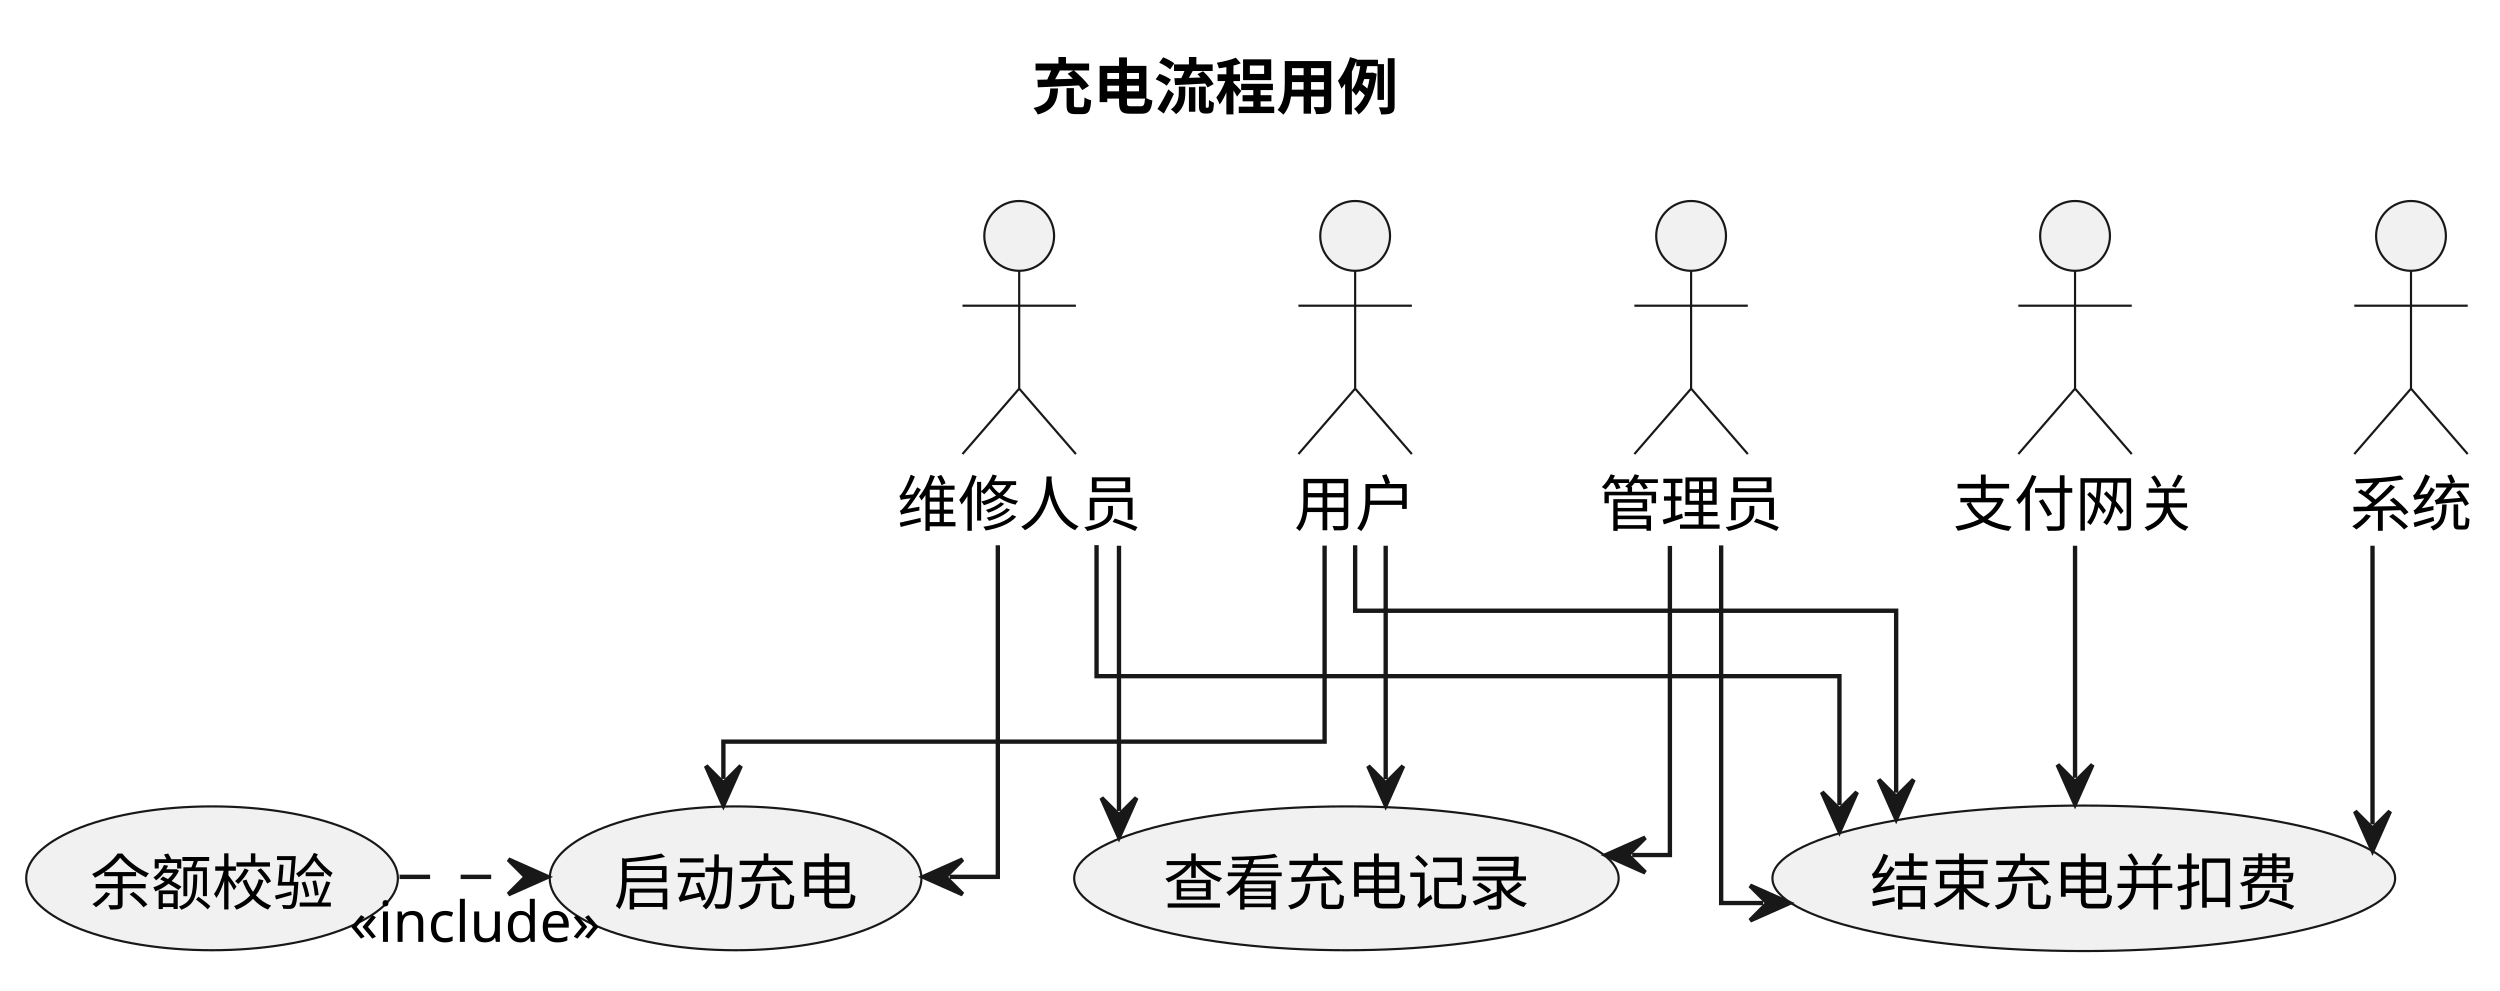
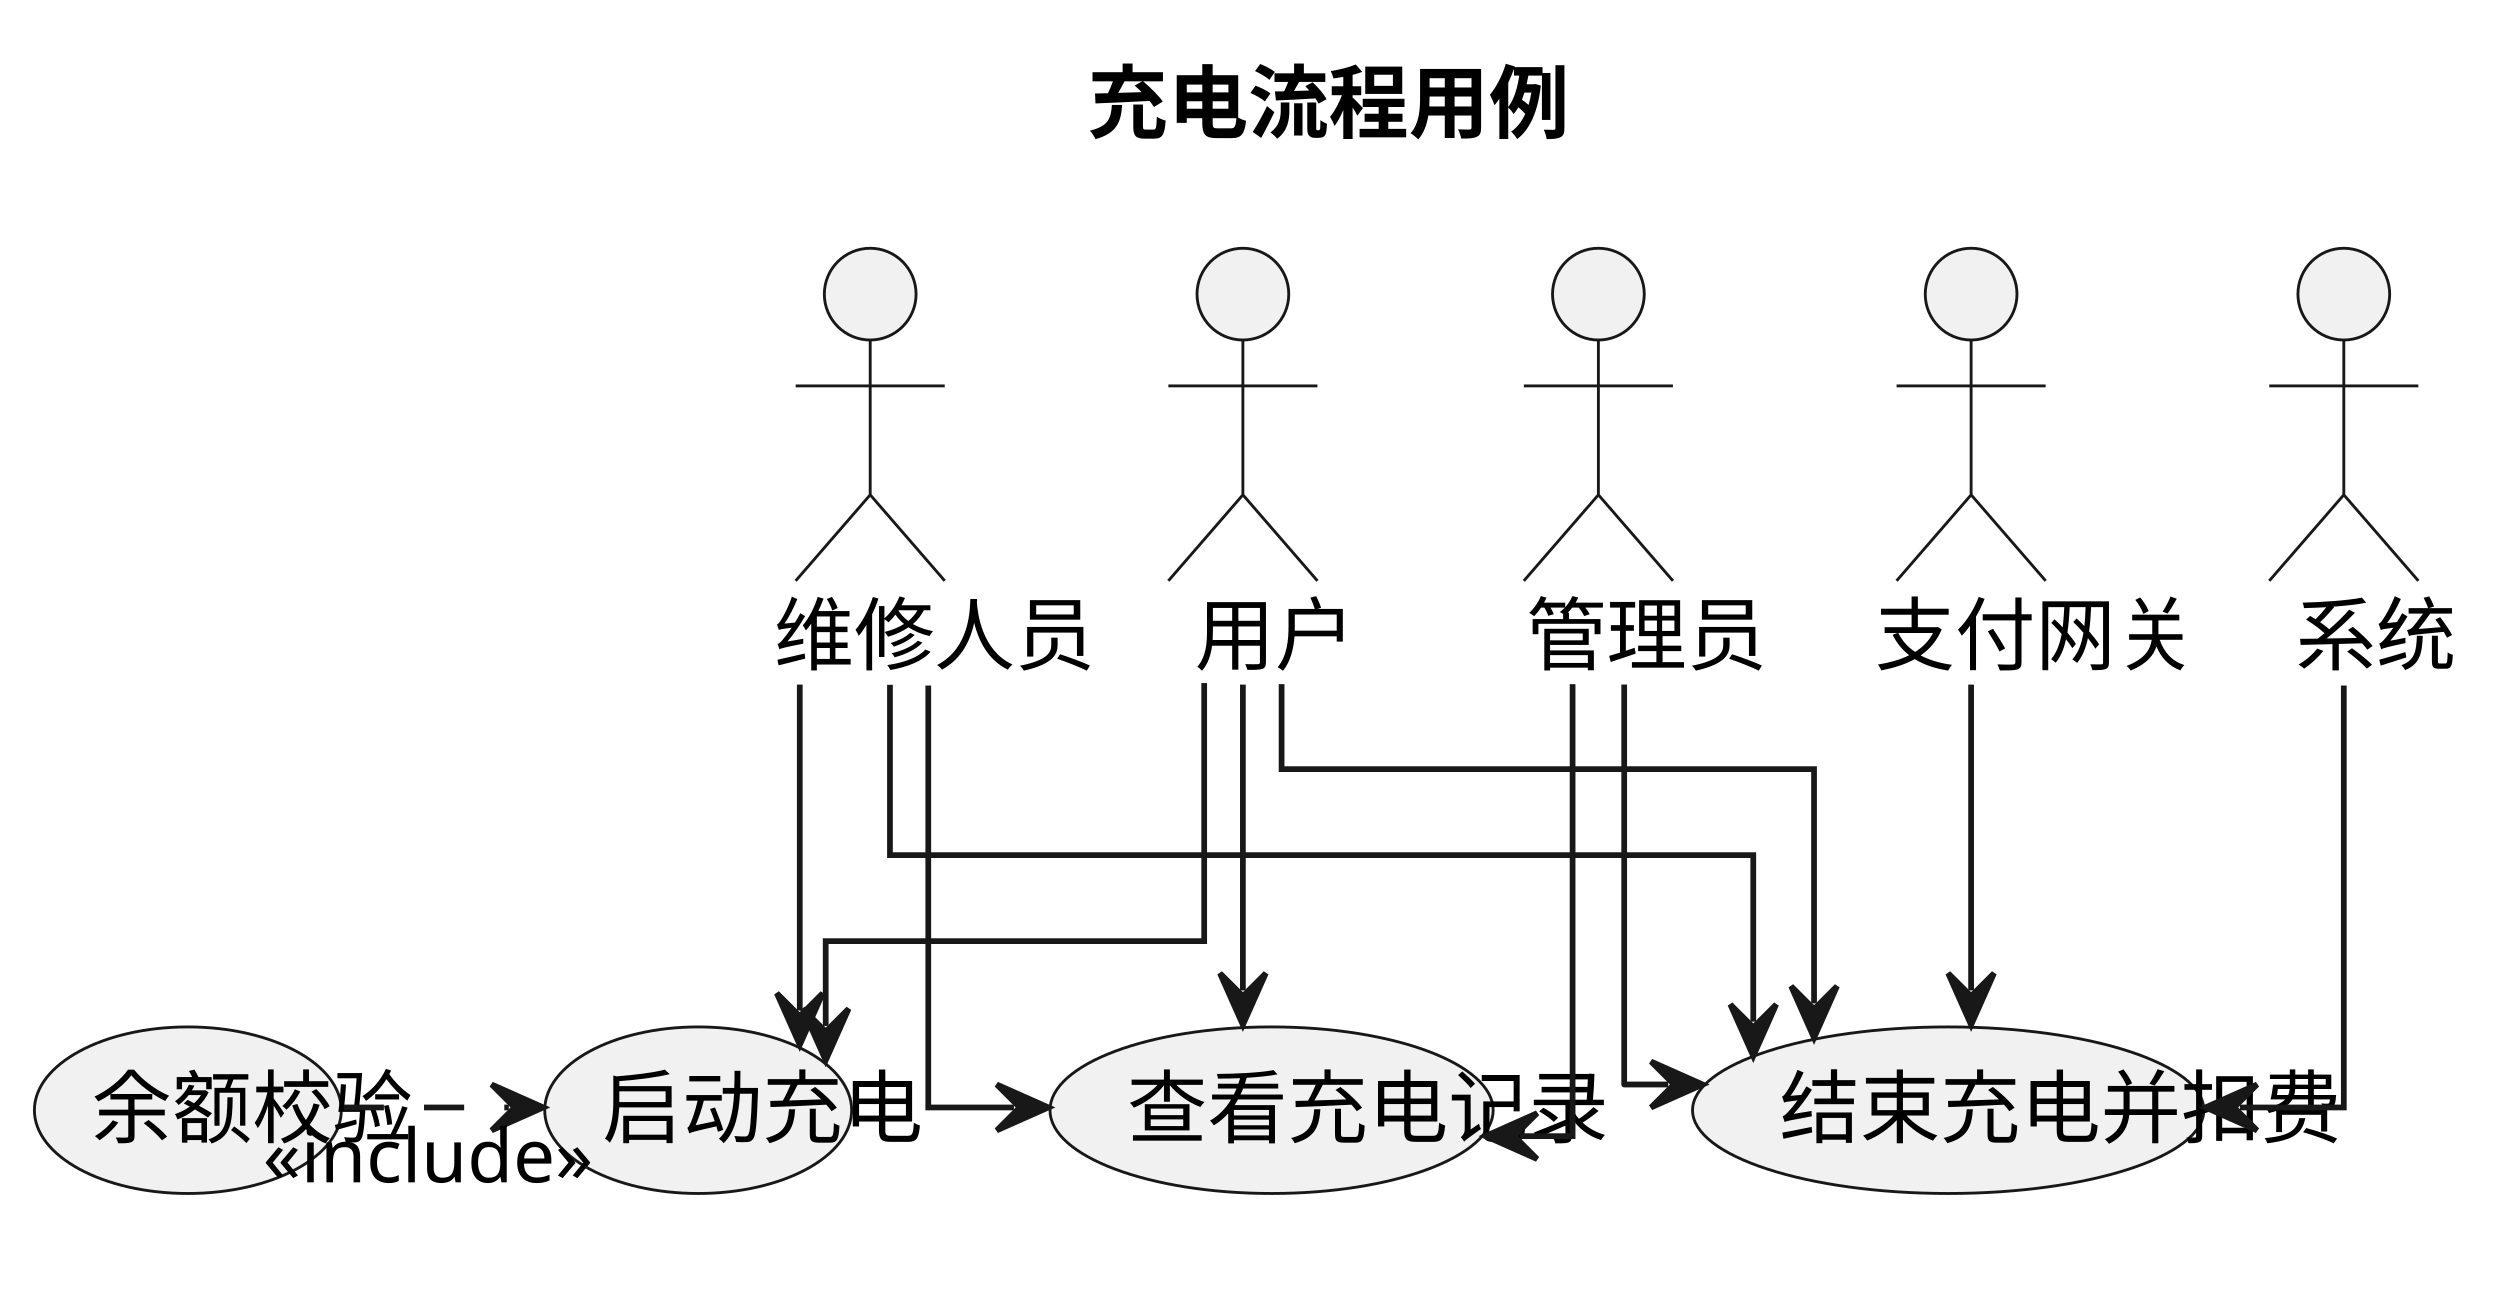
- <svg xmlns="http://www.w3.org/2000/svg" contentStyleType="text/css" data-diagram-type="DESCRIPTION" height="227px" preserveAspectRatio="none" style="width:573px;height:227px;background:#FFFFFF;" version="1.1" viewBox="0 0 573 227" width="573px" zoomAndPan="magnify">
+ <svg xmlns="http://www.w3.org/2000/svg" contentStyleType="text/css" data-diagram-type="DESCRIPTION" height="225px" preserveAspectRatio="none" style="width:436px;height:225px;background:#FFFFFF;" version="1.1" viewBox="0 0 436 225" width="436px" zoomAndPan="magnify">
  <defs />
  <g>
    <g class="title" data-source-line="1">
-       <text fill="#000000" font-family="sans-serif" font-size="14" font-weight="bold" lengthAdjust="spacing" textLength="86.625" x="236.488" y="24.966">充电流程用例</text>
+       <text fill="#000000" font-family="sans-serif" font-size="14" font-weight="700" lengthAdjust="spacing" textLength="50.408" x="189.676" y="22.995">充电流程用例</text>
    </g>
-     <g class="entity" data-entity="U" data-source-line="4" data-uid="ent0002" id="entity_U">
-       <ellipse cx="310.6" cy="54.068" fill="#F1F1F1" rx="8" ry="8" style="stroke:#181818;stroke-width:0.5;" />
-       <path d="M310.6,62.068 L310.6,89.068 M297.6,70.068 L323.6,70.068 M310.6,89.068 L297.6,104.068 M310.6,89.068 L323.6,104.068" fill="none" style="stroke:#181818;stroke-width:0.5;" />
-       <text fill="#000000" font-family="sans-serif" font-size="14" lengthAdjust="spacing" textLength="28" x="296.6" y="120.534">用户</text>
+     <g class="entity" data-qualified-name="U" data-source-line="4" id="ent0002">
+       <ellipse cx="216.76" cy="51.297" fill="#F1F1F1" rx="8" ry="8" style="stroke:#181818;stroke-width:0.5;" />
+       <path d="M216.76,59.297 L216.76,86.297 M203.76,67.297 L229.76,67.297 M216.76,86.297 L203.76,101.297 M216.76,86.297 L229.76,101.297" fill="none" style="stroke:#181818;stroke-width:0.5;" />
+       <text fill="#000000" font-family="sans-serif" font-size="14" lengthAdjust="spacing" textLength="16.803" x="208.359" y="115.792">用户</text>
    </g>
-     <g class="entity" data-entity="M" data-source-line="5" data-uid="ent0003" id="entity_M">
-       <ellipse cx="233.6" cy="54.068" fill="#F1F1F1" rx="8" ry="8" style="stroke:#181818;stroke-width:0.5;" />
-       <path d="M233.6,62.068 L233.6,89.068 M220.6,70.068 L246.6,70.068 M233.6,89.068 L220.6,104.068 M233.6,89.068 L246.6,104.068" fill="none" style="stroke:#181818;stroke-width:0.5;" />
-       <text fill="#000000" font-family="sans-serif" font-size="14" lengthAdjust="spacing" textLength="56" x="205.6" y="120.534">维修人员</text>
+     <g class="entity" data-qualified-name="M" data-source-line="5" id="ent0003">
+       <ellipse cx="151.763" cy="51.297" fill="#F1F1F1" rx="8" ry="8" style="stroke:#181818;stroke-width:0.5;" />
+       <path d="M151.763,59.297 L151.763,86.297 M138.763,67.297 L164.763,67.297 M151.763,86.297 L138.763,101.297 M151.763,86.297 L164.763,101.297" fill="none" style="stroke:#181818;stroke-width:0.5;" />
+       <text fill="#000000" font-family="sans-serif" font-size="14" lengthAdjust="spacing" textLength="33.605" x="134.96" y="115.792">维修人员</text>
    </g>
-     <g class="entity" data-entity="A" data-source-line="6" data-uid="ent0004" id="entity_A">
-       <ellipse cx="387.6" cy="54.068" fill="#F1F1F1" rx="8" ry="8" style="stroke:#181818;stroke-width:0.5;" />
-       <path d="M387.6,62.068 L387.6,89.068 M374.6,70.068 L400.6,70.068 M387.6,89.068 L374.6,104.068 M387.6,89.068 L400.6,104.068" fill="none" style="stroke:#181818;stroke-width:0.5;" />
-       <text fill="#000000" font-family="sans-serif" font-size="14" lengthAdjust="spacing" textLength="42" x="366.6" y="120.534">管理员</text>
+     <g class="entity" data-qualified-name="A" data-source-line="6" id="ent0004">
+       <ellipse cx="278.76" cy="51.297" fill="#F1F1F1" rx="8" ry="8" style="stroke:#181818;stroke-width:0.5;" />
+       <path d="M278.76,59.297 L278.76,86.297 M265.76,67.297 L291.76,67.297 M278.76,86.297 L265.76,101.297 M278.76,86.297 L291.76,101.297" fill="none" style="stroke:#181818;stroke-width:0.5;" />
+       <text fill="#000000" font-family="sans-serif" font-size="14" lengthAdjust="spacing" textLength="25.204" x="266.158" y="115.792">管理员</text>
    </g>
-     <g class="entity" data-entity="S" data-source-line="7" data-uid="ent0005" id="entity_S">
-       <ellipse cx="552.6" cy="54.068" fill="#F1F1F1" rx="8" ry="8" style="stroke:#181818;stroke-width:0.5;" />
-       <path d="M552.6,62.068 L552.6,89.068 M539.6,70.068 L565.6,70.068 M552.6,89.068 L539.6,104.068 M552.6,89.068 L565.6,104.068" fill="none" style="stroke:#181818;stroke-width:0.5;" />
-       <text fill="#000000" font-family="sans-serif" font-size="14" lengthAdjust="spacing" textLength="28" x="538.6" y="120.534">系统</text>
+     <g class="entity" data-qualified-name="S" data-source-line="7" id="ent0005">
+       <ellipse cx="408.76" cy="51.297" fill="#F1F1F1" rx="8" ry="8" style="stroke:#181818;stroke-width:0.5;" />
+       <path d="M408.76,59.297 L408.76,86.297 M395.76,67.297 L421.76,67.297 M408.76,86.297 L395.76,101.297 M408.76,86.297 L421.76,101.297" fill="none" style="stroke:#181818;stroke-width:0.5;" />
+       <text fill="#000000" font-family="sans-serif" font-size="14" lengthAdjust="spacing" textLength="16.803" x="400.359" y="115.792">系统</text>
    </g>
-     <g class="entity" data-entity="P" data-source-line="8" data-uid="ent0006" id="entity_P">
-       <ellipse cx="475.6" cy="54.068" fill="#F1F1F1" rx="8" ry="8" style="stroke:#181818;stroke-width:0.5;" />
-       <path d="M475.6,62.068 L475.6,89.068 M462.6,70.068 L488.6,70.068 M475.6,89.068 L462.6,104.068 M475.6,89.068 L488.6,104.068" fill="none" style="stroke:#181818;stroke-width:0.5;" />
-       <text fill="#000000" font-family="sans-serif" font-size="14" lengthAdjust="spacing" textLength="56" x="447.6" y="120.534">支付网关</text>
+     <g class="entity" data-qualified-name="P" data-source-line="8" id="ent0006">
+       <ellipse cx="343.763" cy="51.297" fill="#F1F1F1" rx="8" ry="8" style="stroke:#181818;stroke-width:0.5;" />
+       <path d="M343.763,59.297 L343.763,86.297 M330.763,67.297 L356.763,67.297 M343.763,86.297 L330.763,101.297 M343.763,86.297 L356.763,101.297" fill="none" style="stroke:#181818;stroke-width:0.5;" />
+       <text fill="#000000" font-family="sans-serif" font-size="14" lengthAdjust="spacing" textLength="33.605" x="326.96" y="115.792">支付网关</text>
    </g>
-     <g class="entity" data-entity="...." data-source-line="10" data-uid="ent0007" id="entity_....">
-       <ellipse cx="168.598" cy="201.311" fill="#F1F1F1" rx="42.598" ry="16.483" style="stroke:#181818;stroke-width:0.5;" />
-       <text fill="#000000" font-family="sans-serif" font-size="14" lengthAdjust="spacing" textLength="56" x="140.598" y="207.345">启动充电</text>
+     <g class="entity" data-qualified-name="...." data-source-line="10" id="ent0007">
+       <ellipse cx="121.763" cy="193.62" fill="#F1F1F1" rx="26.763" ry="14.524" style="stroke:#181818;stroke-width:0.5;" />
+       <text fill="#000000" font-family="sans-serif" font-size="14" lengthAdjust="spacing" textLength="33.605" x="104.96" y="198.269">启动充电</text>
    </g>
-     <g class="entity" data-entity="...." data-source-line="11" data-uid="ent0008" id="entity_....">
-       <ellipse cx="48.598" cy="201.311" fill="#F1F1F1" rx="42.598" ry="16.483" style="stroke:#181818;stroke-width:0.5;" />
-       <text fill="#000000" font-family="sans-serif" font-size="14" lengthAdjust="spacing" textLength="56" x="20.598" y="207.345">余额校验</text>
+     <g class="entity" data-qualified-name="...." data-source-line="11" id="ent0008">
+       <ellipse cx="32.763" cy="193.62" fill="#F1F1F1" rx="26.763" ry="14.524" style="stroke:#181818;stroke-width:0.5;" />
+       <text fill="#000000" font-family="sans-serif" font-size="14" lengthAdjust="spacing" textLength="33.605" x="15.96" y="198.269">余额校验</text>
    </g>
-     <g class="entity" data-entity="......." data-source-line="12" data-uid="ent0009" id="entity_.......">
-       <ellipse cx="477.602" cy="201.31" fill="#F1F1F1" rx="71.362" ry="16.672" style="stroke:#181818;stroke-width:0.5;" />
-       <text fill="#000000" font-family="sans-serif" font-size="14" lengthAdjust="spacing" textLength="98" x="428.602" y="207.344">结束充电并扣费</text>
+     <g class="entity" data-qualified-name="......." data-source-line="12" id="ent0009">
+       <ellipse cx="339.765" cy="193.62" fill="#F1F1F1" rx="44.585" ry="14.524" style="stroke:#181818;stroke-width:0.5;" />
+       <text fill="#000000" font-family="sans-serif" font-size="14" lengthAdjust="spacing" textLength="58.81" x="310.36" y="198.269">结束充电并扣费</text>
    </g>
-     <g class="entity" data-entity="......" data-source-line="13" data-uid="ent0010" id="entity_......">
-       <ellipse cx="308.597" cy="201.311" fill="#F1F1F1" rx="62.397" ry="16.483" style="stroke:#181818;stroke-width:0.5;" />
-       <text fill="#000000" font-family="sans-serif" font-size="14" lengthAdjust="spacing" textLength="84" x="266.597" y="207.345">查看充电记录</text>
+     <g class="entity" data-qualified-name="......" data-source-line="13" id="ent0010">
+       <ellipse cx="221.764" cy="193.62" fill="#F1F1F1" rx="38.644" ry="14.524" style="stroke:#181818;stroke-width:0.5;" />
+       <text fill="#000000" font-family="sans-serif" font-size="14" lengthAdjust="spacing" textLength="50.408" x="196.56" y="198.269">查看充电记录</text>
    </g>
-     <g class="link" data-entity-1="U" data-entity-2="...." data-source-line="15" data-uid="lnk11" id="link_U_....">
-       <path d="M303.6,125.058 C303.6,147.068 303.6,169.978 303.6,169.978 C303.6,169.978 165.8,169.978 165.8,169.978 C165.8,169.978 165.8,171.088 165.8,178.538" fill="none" id="U-to-启动充电" style="stroke:#181818;stroke-width:1;" />
-       <polygon fill="#181818" points="165.8,184.538,169.8,175.538,165.8,179.538,161.8,175.538,165.8,184.538" style="stroke:#181818;stroke-width:1;" />
+     <g class="link" data-entity-1="ent0002" data-entity-2="ent0007" data-link-type="dependency" data-source-line="15" id="lnk11">
+       <path d="M210.01,119.127 C210.01,140.997 210.01,164.137 210.01,164.137 C210.01,164.137 144,164.137 144,164.137 C144,164.137 144,170.237 144,178.927" fill="none" id="U-to-启动充电" style="stroke:#181818;stroke-width:1;" />
+       <polygon fill="#181818" points="144,184.927,148,175.927,144,179.927,140,175.927,144,184.927" style="stroke:#181818;stroke-width:1;" />
    </g>
-     <g class="link" data-entity-1="U" data-entity-2="......." data-source-line="16" data-uid="lnk12" id="link_U_.......">
-       <path d="M310.6,124.978 C310.6,133.498 310.6,139.978 310.6,139.978 C310.6,139.978 434.6,139.978 434.6,139.978 C434.6,139.978 434.6,163.628 434.6,181.698" fill="none" id="U-to-结束充电并扣费" style="stroke:#181818;stroke-width:1;" />
-       <polygon fill="#181818" points="434.6,187.698,438.6,178.698,434.6,182.698,430.6,178.698,434.6,187.698" style="stroke:#181818;stroke-width:1;" />
+     <g class="link" data-entity-1="ent0002" data-entity-2="ent0009" data-link-type="dependency" data-source-line="16" id="lnk12">
+       <path d="M223.51,119.317 C223.51,127.707 223.51,134.137 223.51,134.137 C223.51,134.137 316.37,134.137 316.37,134.137 C316.37,134.137 316.37,157.537 316.37,174.997" fill="none" id="U-to-结束充电并扣费" style="stroke:#181818;stroke-width:1;" />
+       <polygon fill="#181818" points="316.37,180.997,320.37,171.997,316.37,175.997,312.37,171.997,316.37,180.997" style="stroke:#181818;stroke-width:1;" />
    </g>
-     <g class="link" data-entity-1="U" data-entity-2="......" data-source-line="17" data-uid="lnk13" id="link_U_......">
-       <path d="M317.6,125.088 C317.6,145.448 317.6,163.088 317.6,178.578" fill="none" id="U-to-查看充电记录" style="stroke:#181818;stroke-width:1;" />
-       <polygon fill="#181818" points="317.6,184.578,321.6,175.578,317.6,179.578,313.6,175.578,317.6,184.578" style="stroke:#181818;stroke-width:1;" />
+     <g class="link" data-entity-1="ent0002" data-entity-2="ent0010" data-link-type="dependency" data-source-line="17" id="lnk13">
+       <path d="M216.76,119.397 C216.76,139.797 216.76,157.687 216.76,172.737" fill="none" id="U-to-查看充电记录" style="stroke:#181818;stroke-width:1;" />
+       <polygon fill="#181818" points="216.76,178.737,220.76,169.737,216.76,173.737,212.76,169.737,216.76,178.737" style="stroke:#181818;stroke-width:1;" />
    </g>
-     <g class="link" data-entity-1="M" data-entity-2="...." data-source-line="18" data-uid="lnk14" id="link_M_....">
-       <path d="M228.7,124.978 C228.7,158.498 228.7,200.978 228.7,200.978 C228.7,200.978 227.27,200.978 217.64,200.978" fill="none" id="M-to-启动充电" style="stroke:#181818;stroke-width:1;" />
-       <polygon fill="#181818" points="211.64,200.978,220.64,204.978,216.64,200.978,220.64,196.978,211.64,200.978" style="stroke:#181818;stroke-width:1;" />
+     <g class="link" data-entity-1="ent0003" data-entity-2="ent0007" data-link-type="dependency" data-source-line="18" id="lnk14">
+       <path d="M139.48,119.397 C139.48,141.457 139.48,161.597 139.48,176.227" fill="none" id="M-to-启动充电" style="stroke:#181818;stroke-width:1;" />
+       <polygon fill="#181818" points="139.48,182.227,143.48,173.227,139.48,177.227,135.48,173.227,139.48,182.227" style="stroke:#181818;stroke-width:1;" />
    </g>
-     <g class="link" data-entity-1="M" data-entity-2="......." data-source-line="19" data-uid="lnk15" id="link_M_.......">
-       <path d="M251.33,124.938 C251.33,140.628 251.33,154.978 251.33,154.978 C251.33,154.978 421.6,154.978 421.6,154.978 C421.6,154.978 421.6,170.878 421.6,184.558" fill="none" id="M-to-结束充电并扣费" style="stroke:#181818;stroke-width:1;" />
-       <polygon fill="#181818" points="421.6,190.558,425.6,181.558,421.6,185.558,417.6,181.558,421.6,190.558" style="stroke:#181818;stroke-width:1;" />
+     <g class="link" data-entity-1="ent0003" data-entity-2="ent0009" data-link-type="dependency" data-source-line="19" id="lnk15">
+       <path d="M155.21,119.427 C155.21,134.897 155.21,149.137 155.21,149.137 C155.21,149.137 305.77,149.137 305.77,149.137 C305.77,149.137 305.77,165.127 305.77,178.177" fill="none" id="M-to-结束充电并扣费" style="stroke:#181818;stroke-width:1;" />
+       <polygon fill="#181818" points="305.77,184.177,309.77,175.177,305.77,179.177,301.77,175.177,305.77,184.177" style="stroke:#181818;stroke-width:1;" />
    </g>
-     <g class="link" data-entity-1="M" data-entity-2="......" data-source-line="20" data-uid="lnk16" id="link_M_......">
-       <path d="M256.47,125.088 C256.47,148.988 256.47,171.428 256.47,185.868" fill="none" id="M-to-查看充电记录" style="stroke:#181818;stroke-width:1;" />
-       <polygon fill="#181818" points="256.47,191.868,260.47,182.868,256.47,186.868,252.47,182.868,256.47,191.868" style="stroke:#181818;stroke-width:1;" />
+     <g class="link" data-entity-1="ent0003" data-entity-2="ent0010" data-link-type="dependency" data-source-line="20" id="lnk16">
+       <path d="M161.89,119.557 C161.89,152.007 161.89,193.137 161.89,193.137 C161.89,193.137 165.39,193.137 176.83,193.137" fill="none" id="M-to-查看充电记录" style="stroke:#181818;stroke-width:1;" />
+       <polygon fill="#181818" points="182.83,193.137,173.83,189.137,177.83,193.137,173.83,197.137,182.83,193.137" style="stroke:#181818;stroke-width:1;" />
    </g>
-     <g class="link" data-entity-1="A" data-entity-2="......." data-source-line="21" data-uid="lnk17" id="link_A_.......">
-       <path d="M394.49,125.008 C394.49,160.548 394.49,206.978 394.49,206.978 C394.49,206.978 394.88,206.978 404.12,206.978" fill="none" id="A-to-结束充电并扣费" style="stroke:#181818;stroke-width:1;" />
-       <polygon fill="#181818" points="410.12,206.978,401.12,202.978,405.12,206.978,401.12,210.978,410.12,206.978" style="stroke:#181818;stroke-width:1;" />
+     <g class="link" data-entity-1="ent0004" data-entity-2="ent0009" data-link-type="dependency" data-source-line="21" id="lnk17">
+       <path d="M283.26,119.387 C283.26,150.487 283.26,189.137 283.26,189.137 C283.26,189.137 283.06,189.137 290.94,189.137" fill="none" id="A-to-结束充电并扣费" style="stroke:#181818;stroke-width:1;" />
+       <polygon fill="#181818" points="296.94,189.137,287.94,185.137,291.94,189.137,287.94,193.137,296.94,189.137" style="stroke:#181818;stroke-width:1;" />
    </g>
-     <g class="link" data-entity-1="A" data-entity-2="......" data-source-line="22" data-uid="lnk18" id="link_A_......">
-       <path d="M382.74,125.128 C382.74,156.888 382.74,195.978 382.74,195.978 C382.74,195.978 382.71,195.978 374.09,195.978" fill="none" id="A-to-查看充电记录" style="stroke:#181818;stroke-width:1;" />
-       <polygon fill="#181818" points="368.09,195.978,377.09,199.978,373.09,195.978,377.09,191.978,368.09,195.978" style="stroke:#181818;stroke-width:1;" />
+     <g class="link" data-entity-1="ent0004" data-entity-2="ent0010" data-link-type="dependency" data-source-line="22" id="lnk18">
+       <path d="M274.26,119.317 C274.26,153.497 274.26,198.137 274.26,198.137 C274.26,198.137 273.63,198.137 265.08,198.137" fill="none" id="A-to-查看充电记录" style="stroke:#181818;stroke-width:1;" />
+       <polygon fill="#181818" points="259.08,198.137,268.08,202.137,264.08,198.137,268.08,194.137,259.08,198.137" style="stroke:#181818;stroke-width:1;" />
    </g>
-     <g class="link" data-entity-1="S" data-entity-2="......." data-source-line="23" data-uid="lnk19" id="link_S_.......">
-       <path d="M543.78,125.088 C543.78,150.828 543.78,175.828 543.78,188.948" fill="none" id="S-to-结束充电并扣费" style="stroke:#181818;stroke-width:1;" />
-       <polygon fill="#181818" points="543.78,194.948,547.78,185.948,543.78,189.948,539.78,185.948,543.78,194.948" style="stroke:#181818;stroke-width:1;" />
+     <g class="link" data-entity-1="ent0005" data-entity-2="ent0009" data-link-type="dependency" data-source-line="23" id="lnk19">
+       <path d="M408.76,119.557 C408.76,152.007 408.76,193.137 408.76,193.137 C408.76,193.137 403.81,193.137 390.63,193.137" fill="none" id="S-to-结束充电并扣费" style="stroke:#181818;stroke-width:1;" />
+       <polygon fill="#181818" points="384.63,193.137,393.63,197.137,389.63,193.137,393.63,189.137,384.63,193.137" style="stroke:#181818;stroke-width:1;" />
    </g>
-     <g class="link" data-entity-1="P" data-entity-2="......." data-source-line="24" data-uid="lnk20" id="link_P_.......">
-       <path d="M475.6,125.088 C475.6,145.308 475.6,162.788 475.6,178.278" fill="none" id="P-to-结束充电并扣费" style="stroke:#181818;stroke-width:1;" />
-       <polygon fill="#181818" points="475.6,184.278,479.6,175.278,475.6,179.278,471.6,175.278,475.6,184.278" style="stroke:#181818;stroke-width:1;" />
+     <g class="link" data-entity-1="ent0006" data-entity-2="ent0009" data-link-type="dependency" data-source-line="24" id="lnk20">
+       <path d="M343.76,119.397 C343.76,139.797 343.76,157.687 343.76,172.737" fill="none" id="P-to-结束充电并扣费" style="stroke:#181818;stroke-width:1;" />
+       <polygon fill="#181818" points="343.76,178.737,347.76,169.737,343.76,173.737,339.76,169.737,343.76,178.737" style="stroke:#181818;stroke-width:1;" />
    </g>
-     <g class="link" data-entity-1="...." data-entity-2="...." data-source-line="26" data-uid="lnk22" id="link_...._....">
-       <path d="M91.58,200.978 C102.61,200.978 108.48,200.978 119.51,200.978" fill="none" id="余额校验-to-启动充电" style="stroke:#181818;stroke-width:1;stroke-dasharray:7,7;" />
-       <polygon fill="#181818" points="125.51,200.978,116.51,196.978,120.51,200.978,116.51,204.978,125.51,200.978" style="stroke:#181818;stroke-width:1;" />
-       <text fill="#000000" font-family="sans-serif" font-size="13" lengthAdjust="spacing" textLength="57.577" x="80.05" y="215.875">«include»</text>
+     <g class="link" data-entity-1="ent0008" data-entity-2="ent0007" data-link-type="dependency" data-source-line="26" id="lnk22">
+       <path d="M59.95,193.137 C70.99,193.137 77.72,193.137 88.74,193.137" fill="none" id="余额校验-to-启动充电" style="stroke:#181818;stroke-width:1;stroke-dasharray:7,7;" />
+       <polygon fill="#181818" points="94.74,193.137,85.74,189.137,89.74,193.137,85.74,197.137,94.74,193.137" style="stroke:#181818;stroke-width:1;" />
+       <text fill="#000000" font-family="sans-serif" font-size="13" lengthAdjust="spacing" textLength="63.007" x="45.85" y="206.204">«include»</text>
    </g>
  </g>
</svg>
